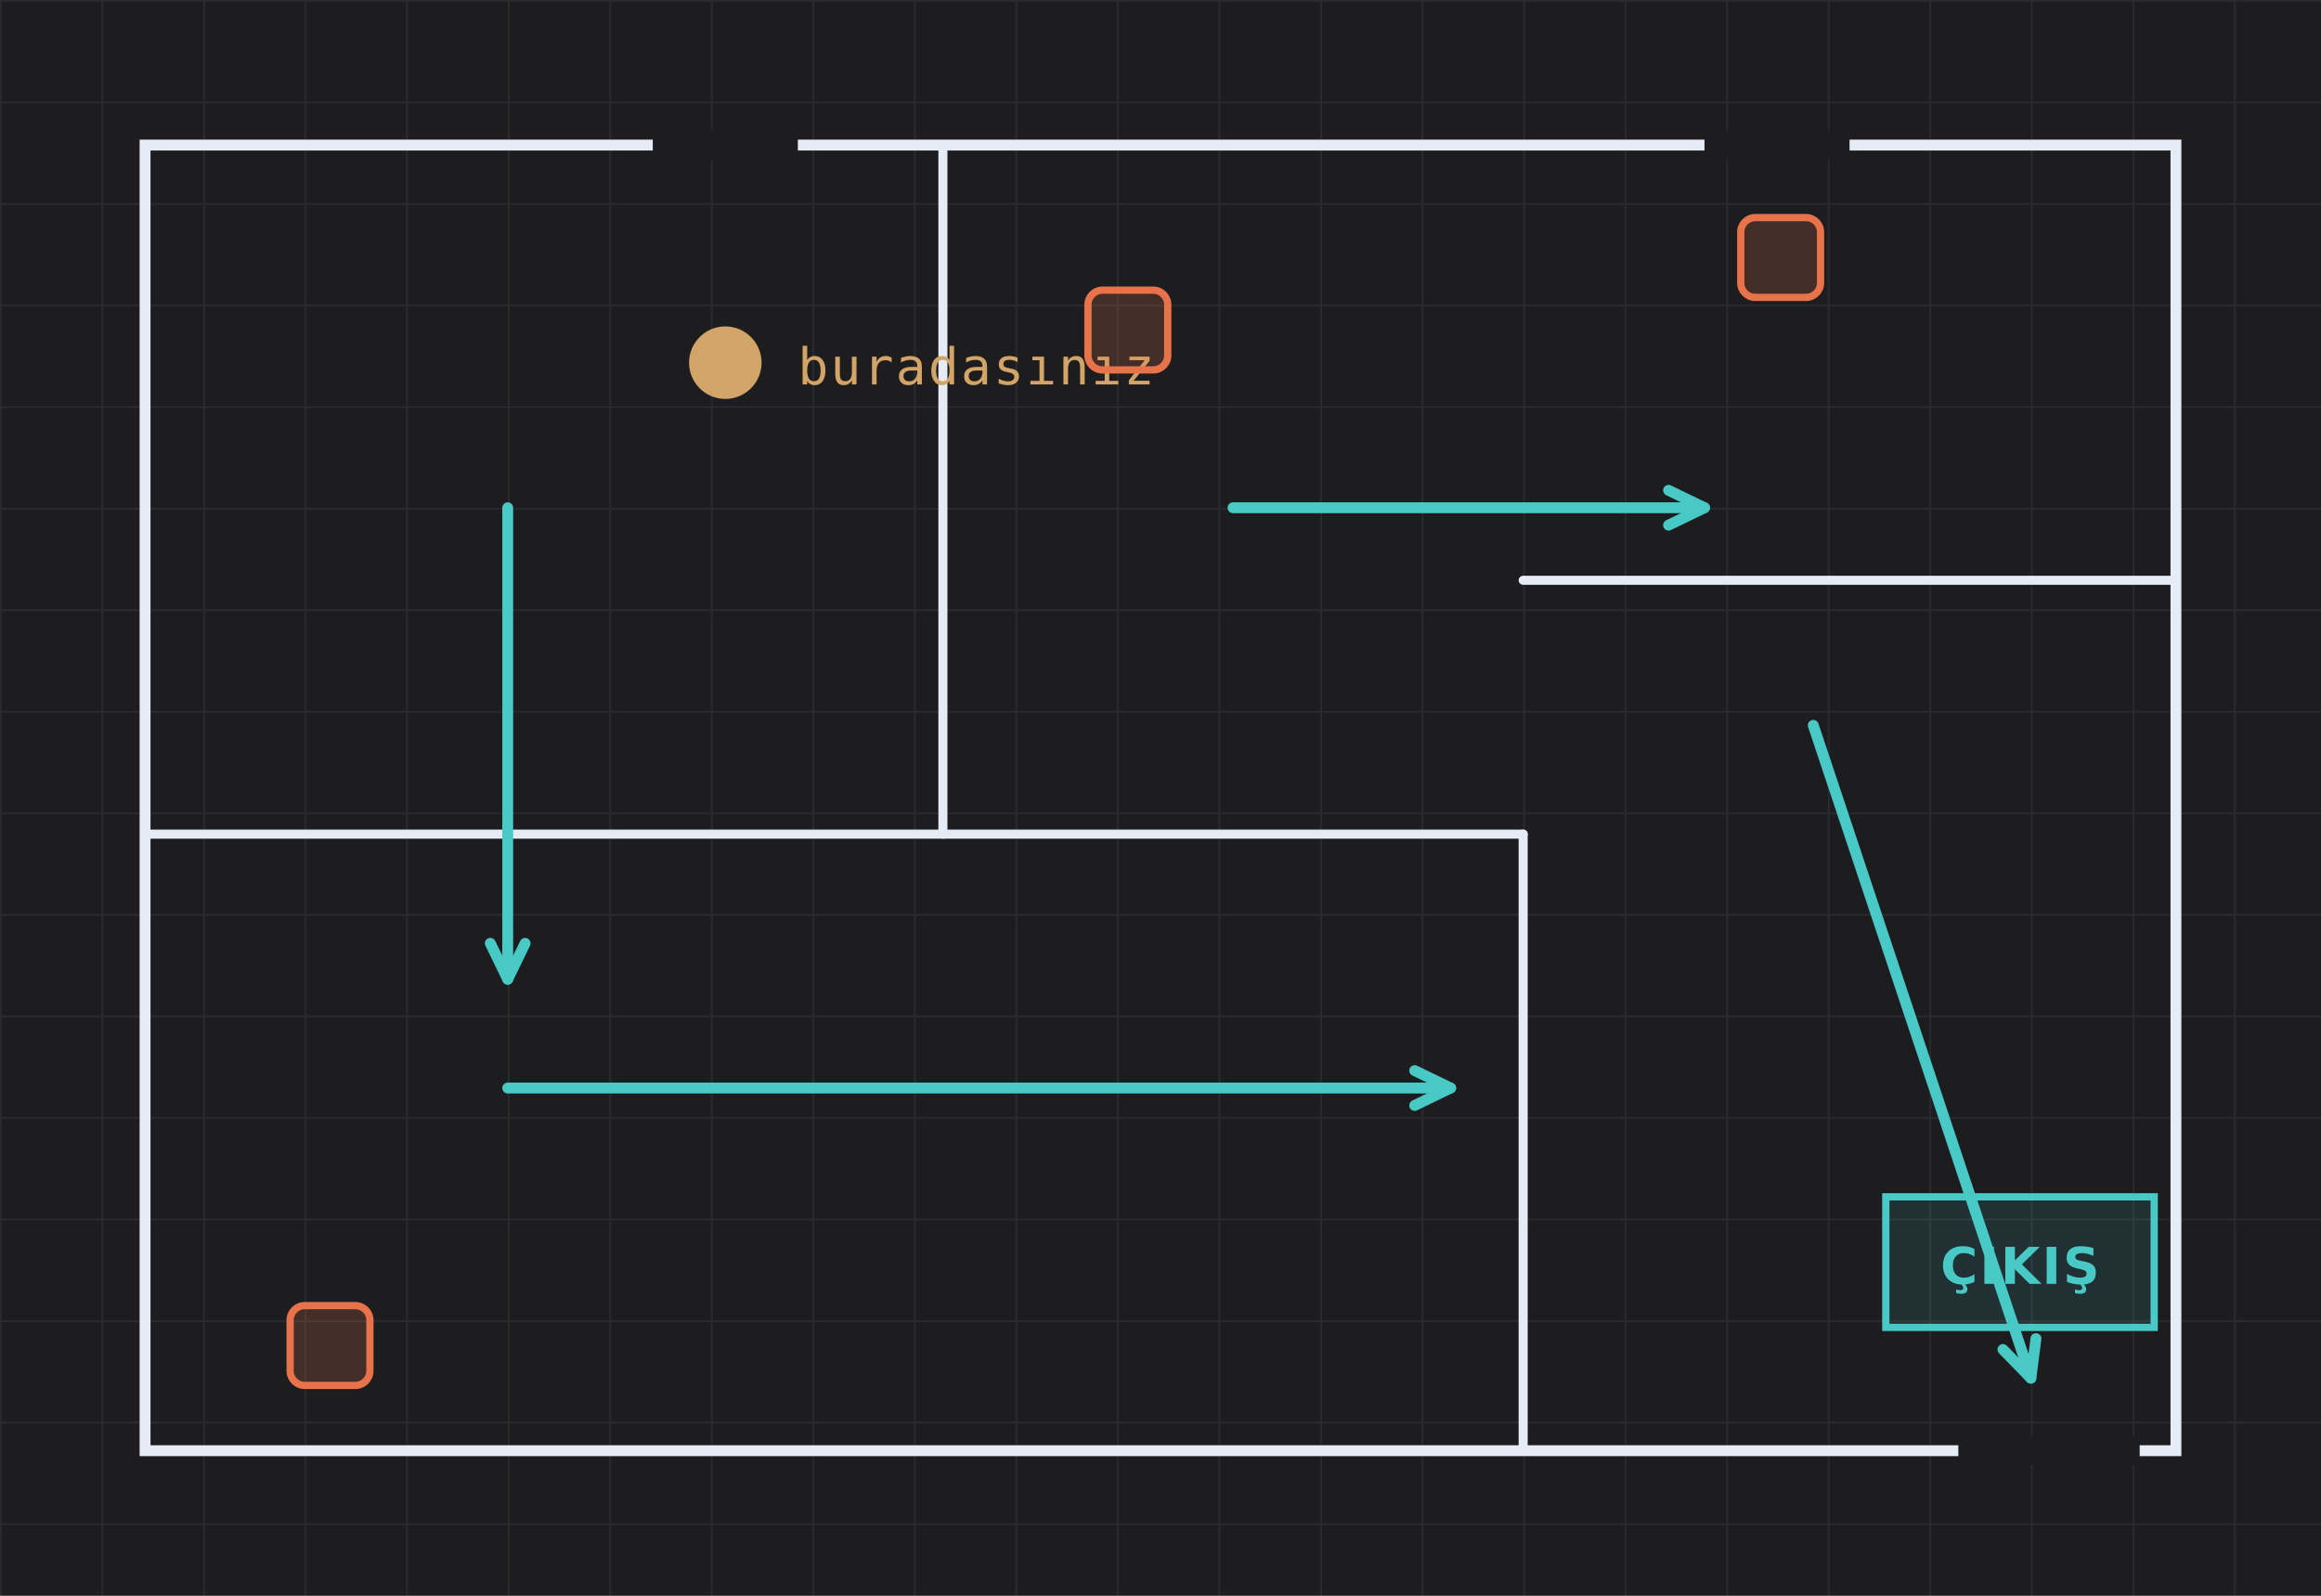
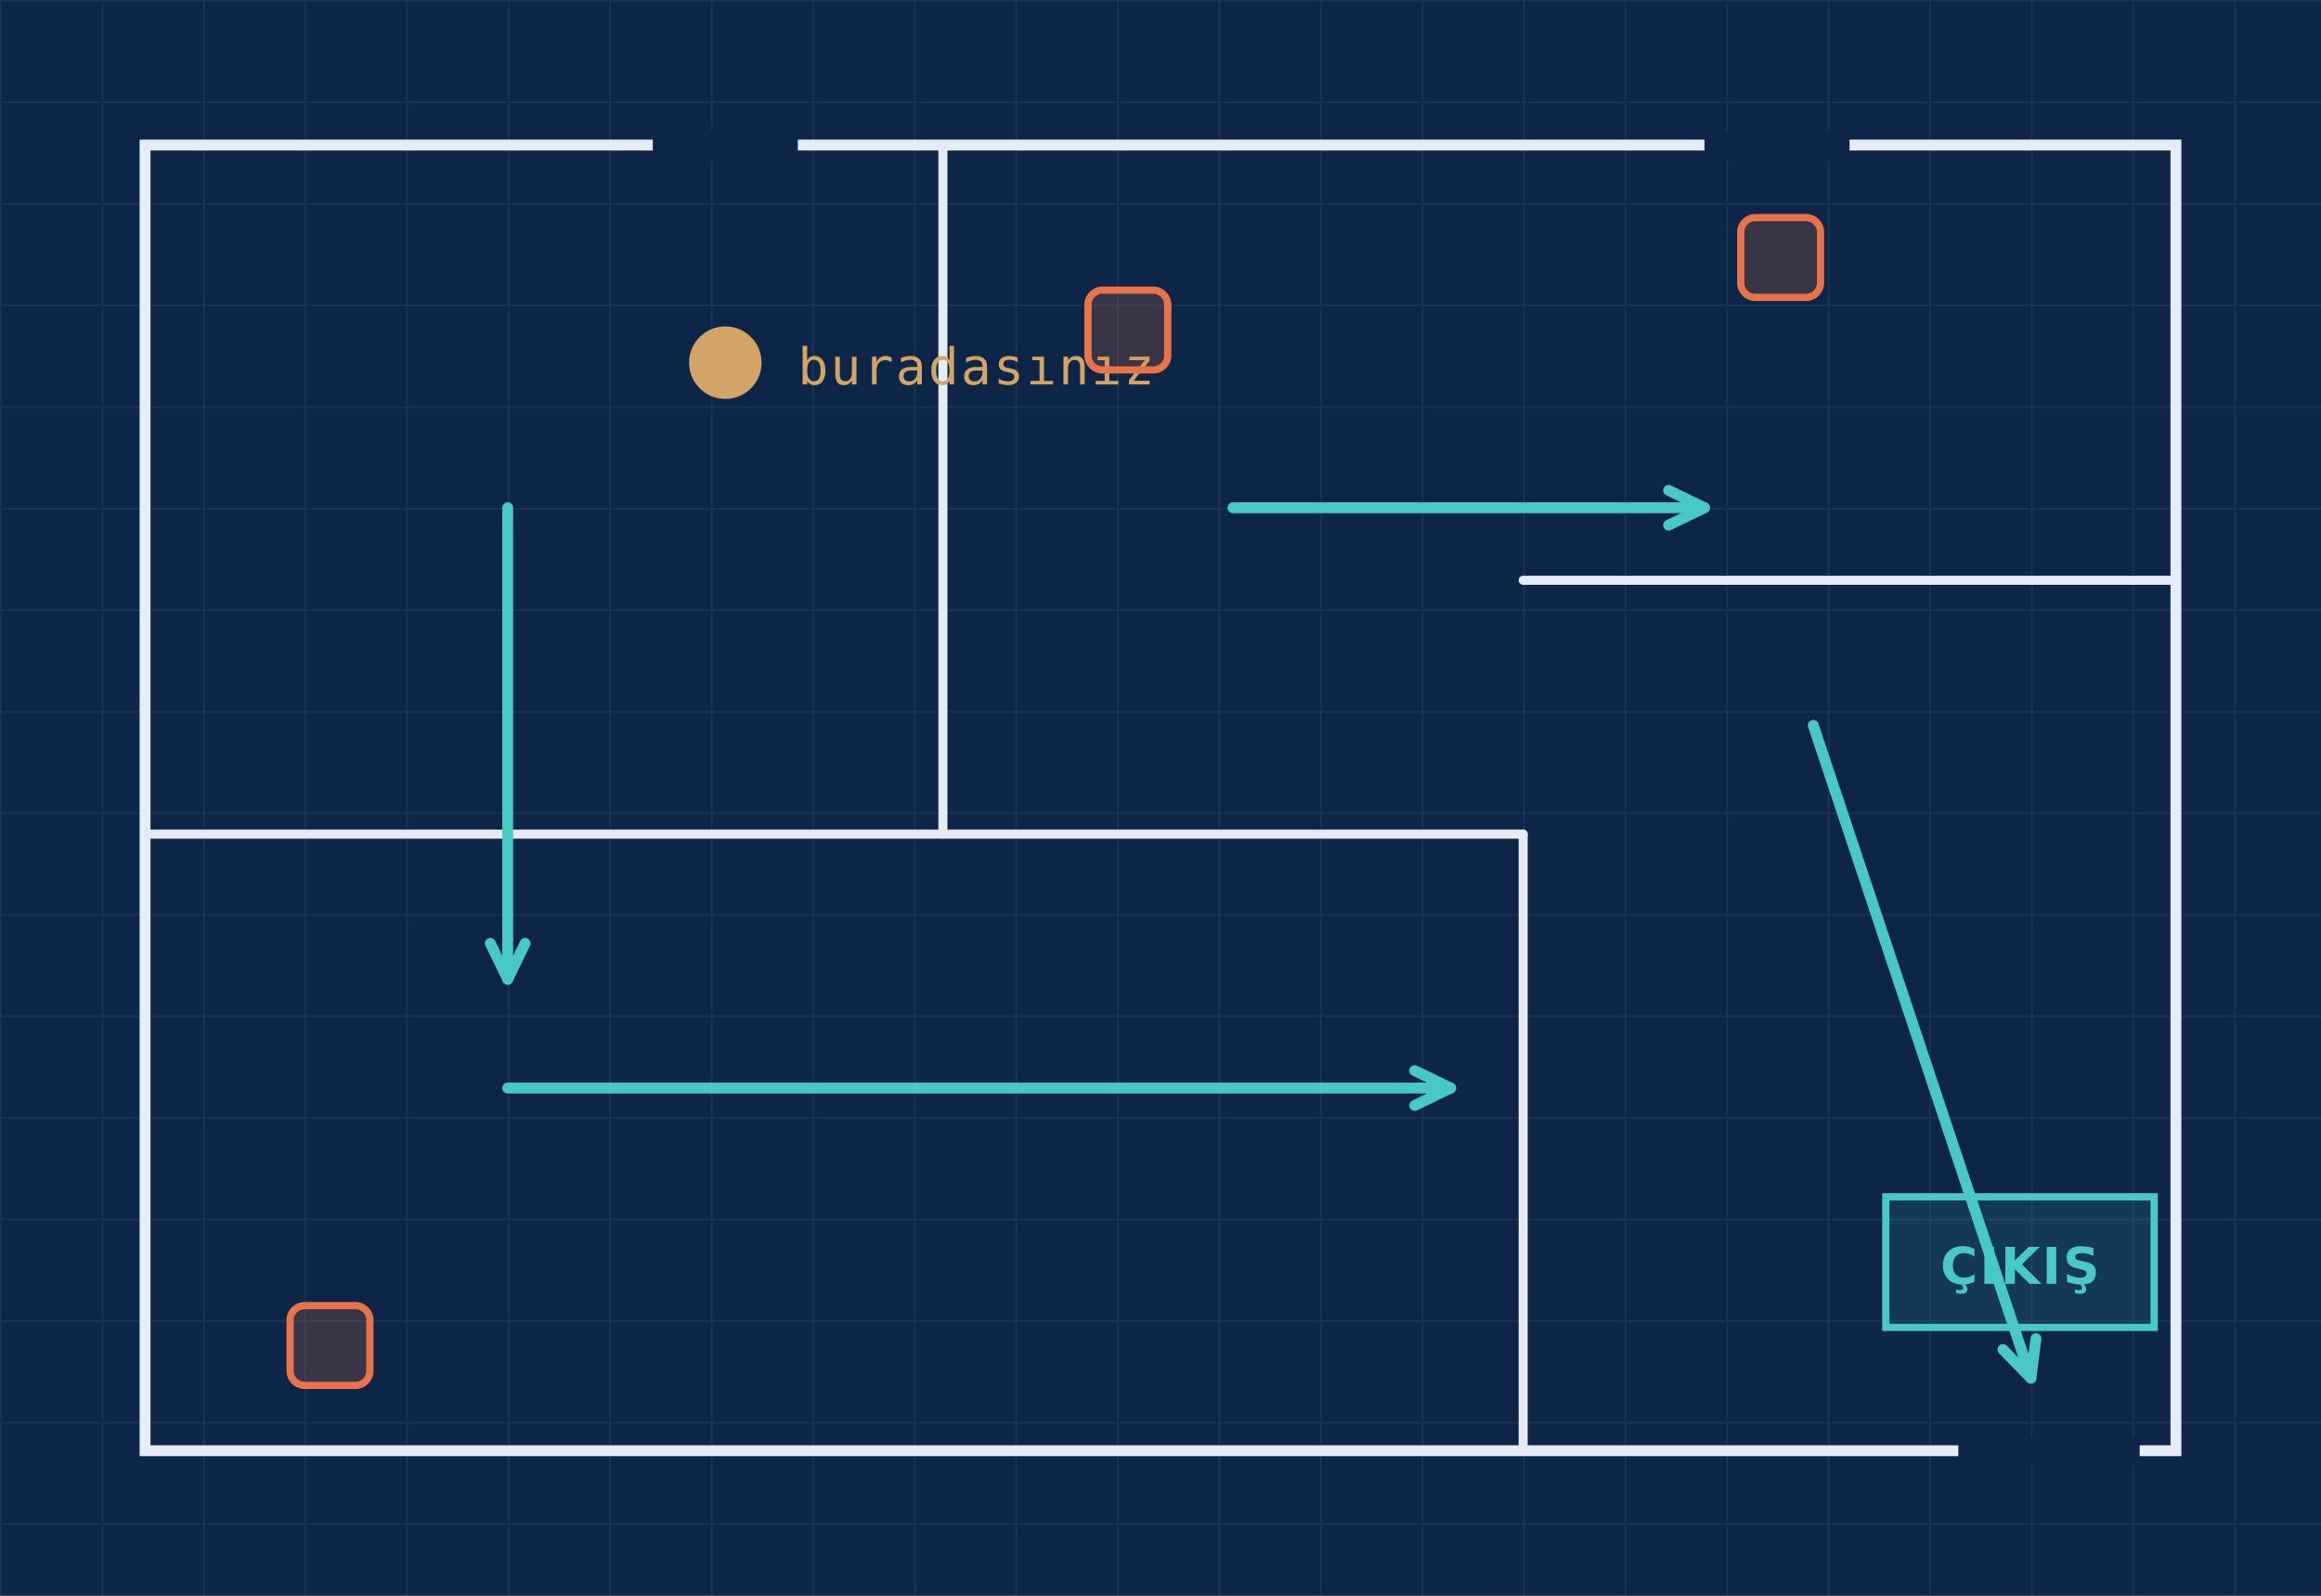
<svg xmlns="http://www.w3.org/2000/svg" viewBox="0 0 640 440" width="640" height="440" role="img" aria-label="Acil Durum Tahliye Planı Çizimi: kat planı üzerinde kaçış yolları çizimi">
  <defs>
    <pattern id="g" width="28" height="28" patternUnits="userSpaceOnUse">
      <path d="M28 0H0V28" fill="none" stroke="#ffffff" stroke-opacity=".06" />
    </pattern>
  </defs>
-   <rect width="640" height="440" fill="#1d1d1f" />
+   <rect width="640" height="440" fill="#0d2547" />
  <rect width="640" height="440" fill="url(#g)" />
  <g transform="translate(0,0)">
    <rect x="40" y="40" width="560" height="360" rx="0" stroke="#e6ecf5" stroke-width="3" fill="none" opacity="1" />
    <line x1="260" y1="40" x2="260" y2="230" stroke="#e6ecf5" stroke-width="2.5" opacity="1" stroke-linecap="round" />
    <line x1="40" y1="230" x2="420" y2="230" stroke="#e6ecf5" stroke-width="2.5" opacity="1" stroke-linecap="round" />
    <line x1="420" y1="230" x2="420" y2="400" stroke="#e6ecf5" stroke-width="2.5" opacity="1" stroke-linecap="round" />
    <line x1="420" y1="160" x2="600" y2="160" stroke="#e6ecf5" stroke-width="2.5" opacity="1" stroke-linecap="round" />
-     <rect x="180" y="36" width="40" height="8" rx="0" stroke="#1d1d1f" stroke-width="0" fill="#1d1d1f" opacity="1" />
-     <rect x="470" y="36" width="40" height="8" rx="0" stroke="#1d1d1f" stroke-width="0" fill="#1d1d1f" opacity="1" />
-     <rect x="540" y="396" width="50" height="8" rx="0" stroke="#1d1d1f" stroke-width="0" fill="#1d1d1f" opacity="1" />
+     <rect x="180" y="36" width="40" height="8" rx="0" stroke="#0d2547" stroke-width="0" fill="#0d2547" opacity="1" />
+     <rect x="470" y="36" width="40" height="8" rx="0" stroke="#0d2547" stroke-width="0" fill="#0d2547" opacity="1" />
+     <rect x="540" y="396" width="50" height="8" rx="0" stroke="#0d2547" stroke-width="0" fill="#0d2547" opacity="1" />
    <line x1="140" y1="140" x2="140" y2="270" stroke="#48c9c6" stroke-width="3" opacity="1" stroke-linecap="round" />
    <path d="M135.2 260.1 L140 270 L144.8 260.1" stroke="#48c9c6" stroke-width="3" fill="none" opacity="1" stroke-linecap="round" stroke-linejoin="round" />
    <line x1="140" y1="300" x2="400" y2="300" stroke="#48c9c6" stroke-width="3" opacity="1" stroke-linecap="round" />
    <path d="M390.1 304.8 L400 300 L390.1 295.2" stroke="#48c9c6" stroke-width="3" fill="none" opacity="1" stroke-linecap="round" stroke-linejoin="round" />
    <line x1="340" y1="140" x2="470" y2="140" stroke="#48c9c6" stroke-width="3" opacity="1" stroke-linecap="round" />
    <path d="M460.1 144.8 L470 140 L460.1 135.2" stroke="#48c9c6" stroke-width="3" fill="none" opacity="1" stroke-linecap="round" stroke-linejoin="round" />
    <line x1="500" y1="200" x2="560" y2="380" stroke="#48c9c6" stroke-width="3" opacity="1" stroke-linecap="round" />
    <path d="M552.3 372.1 L560 380 L561.4 369.1" stroke="#48c9c6" stroke-width="3" fill="none" opacity="1" stroke-linecap="round" stroke-linejoin="round" />
    <rect x="520" y="330" width="74" height="36" rx="0" stroke="#48c9c6" stroke-width="2" fill="#48c9c61f" opacity="1" />
    <text x="557" y="354" font-size="14" fill="#48c9c6" text-anchor="middle" font-weight="700" font-family="Poppins,'DejaVu Sans',Arial,sans-serif" letter-spacing=".04em">ÇIKIŞ</text>
    <circle cx="200" cy="100" r="10" stroke="#d3a467" stroke-width="0" fill="#d3a467" opacity="1" />
    <text x="220" y="106" font-size="14" fill="#d3a467" text-anchor="start" font-weight="500" font-family="'DejaVu Sans Mono',Menlo,monospace" letter-spacing=".04em">buradasınız</text>
    <rect x="80" y="360" width="22" height="22" rx="4" stroke="#e8734a" stroke-width="2" fill="#e8734a33" opacity="1" />
    <rect x="300" y="80" width="22" height="22" rx="4" stroke="#e8734a" stroke-width="2" fill="#e8734a33" opacity="1" />
    <rect x="480" y="60" width="22" height="22" rx="4" stroke="#e8734a" stroke-width="2" fill="#e8734a33" opacity="1" />
  </g>
</svg>
